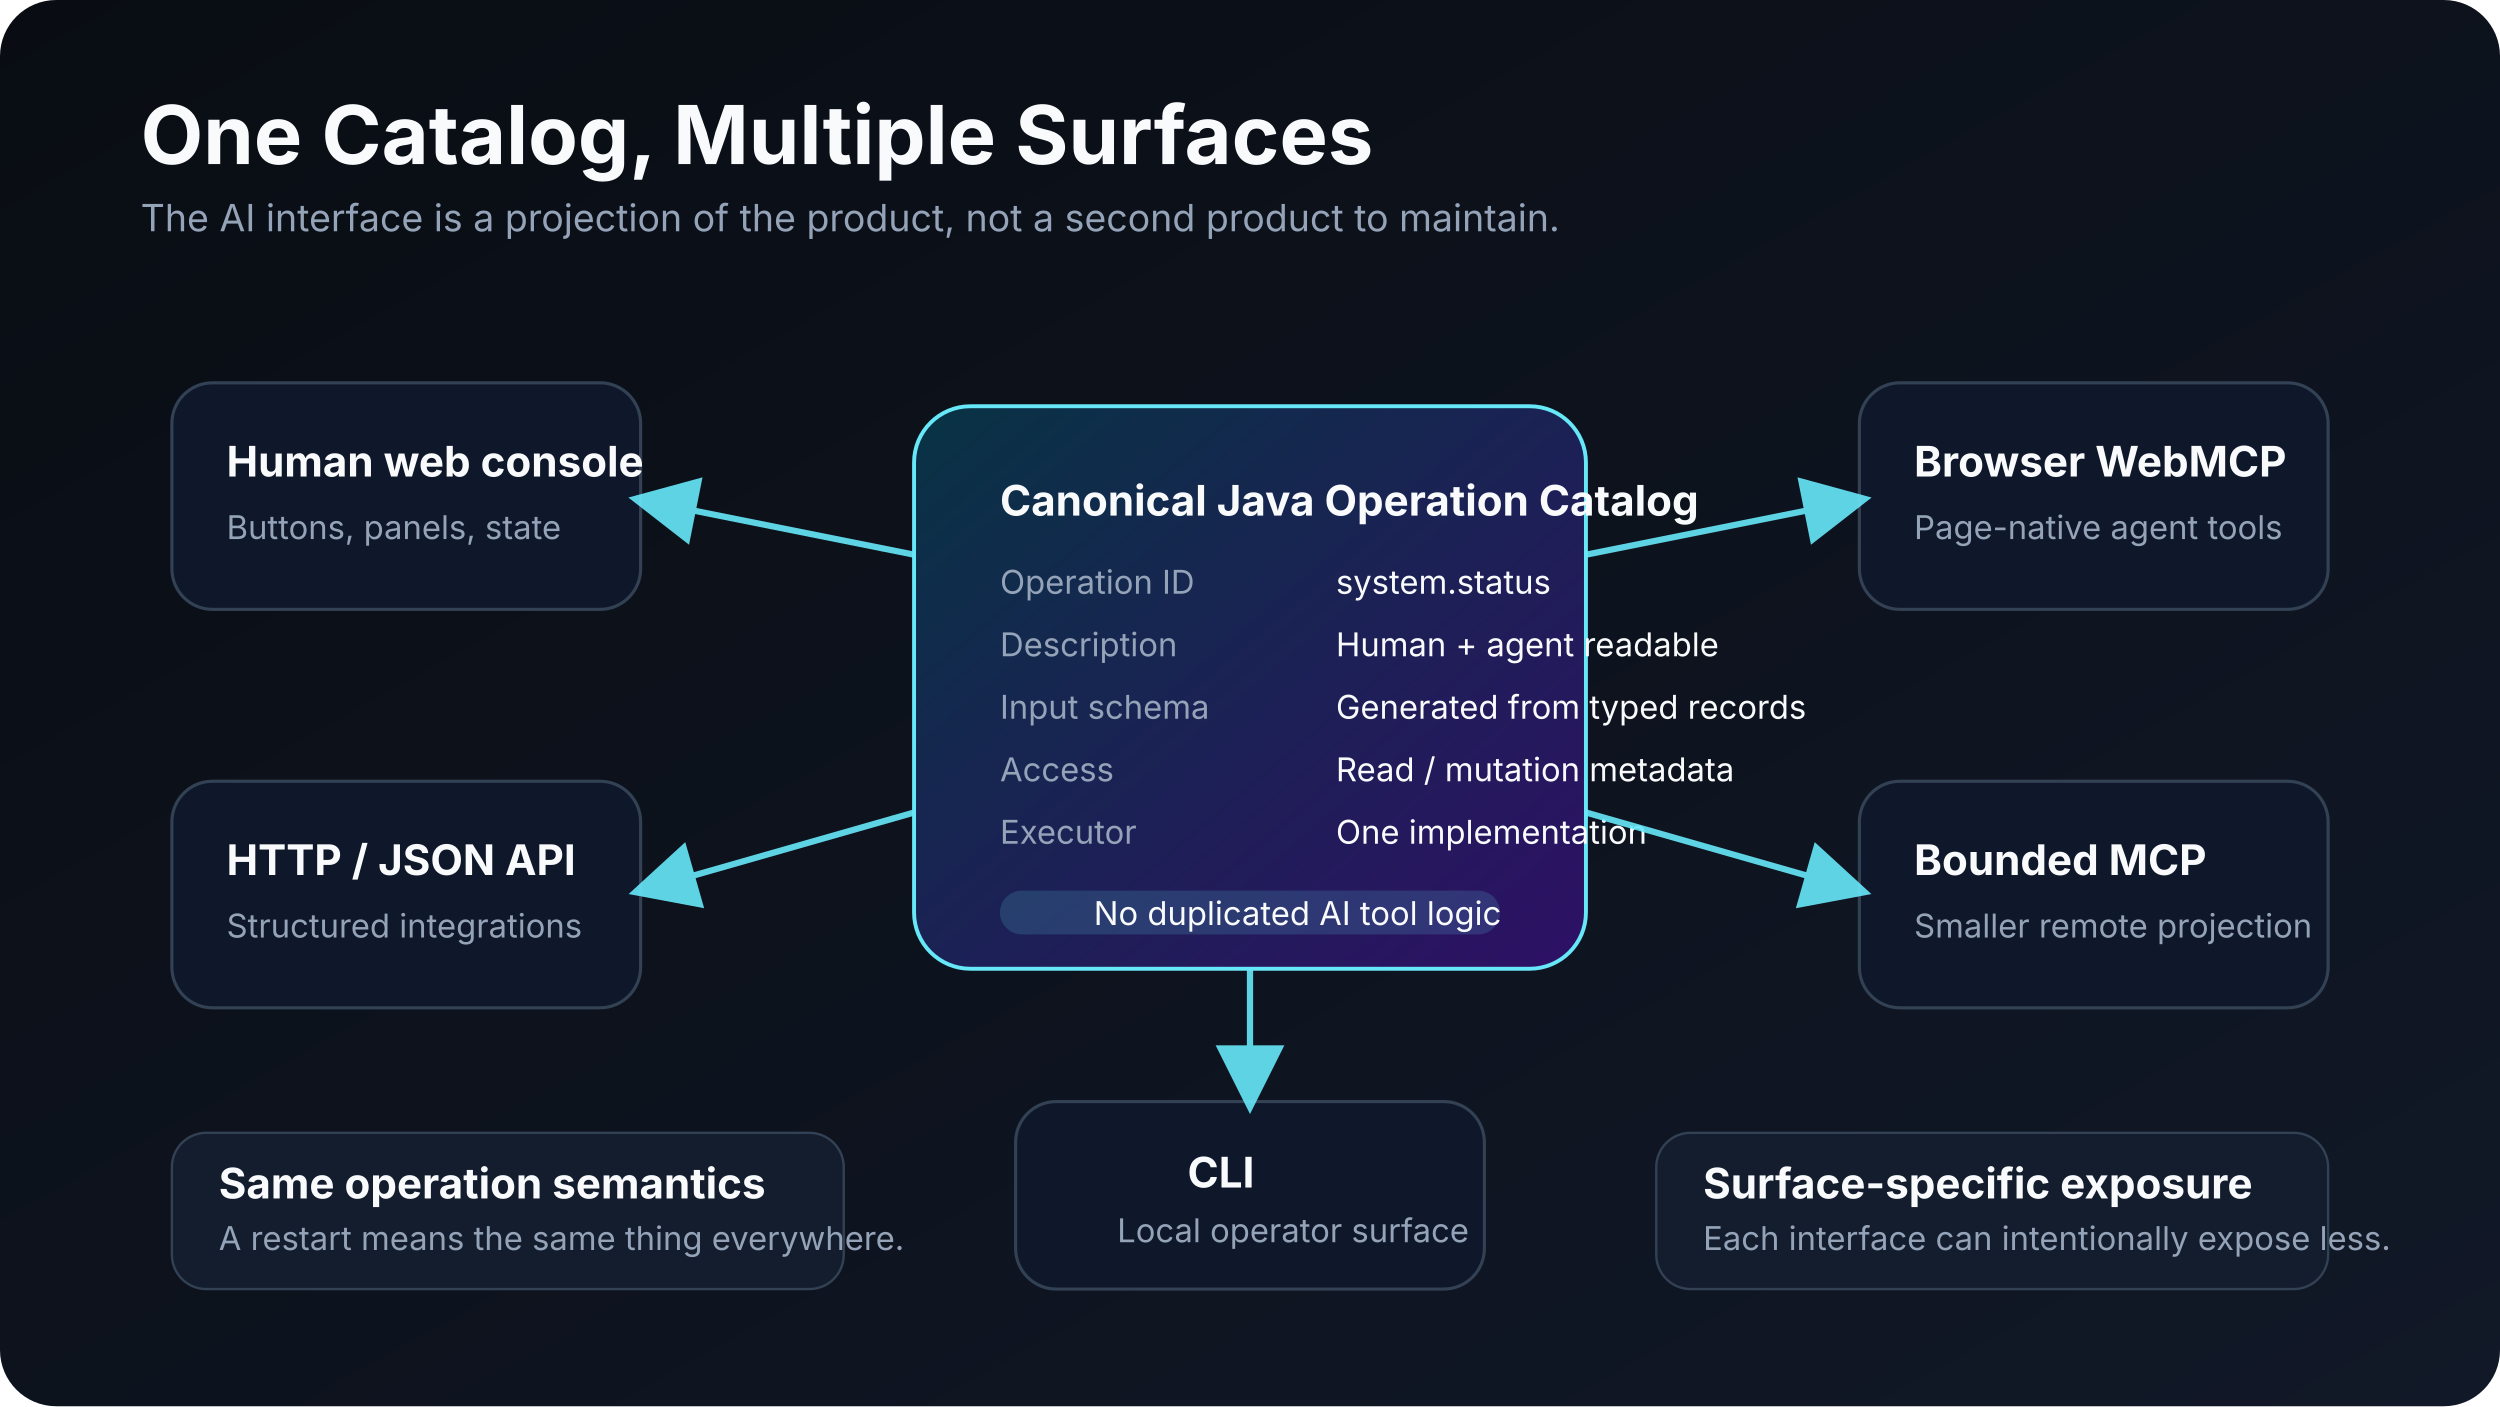
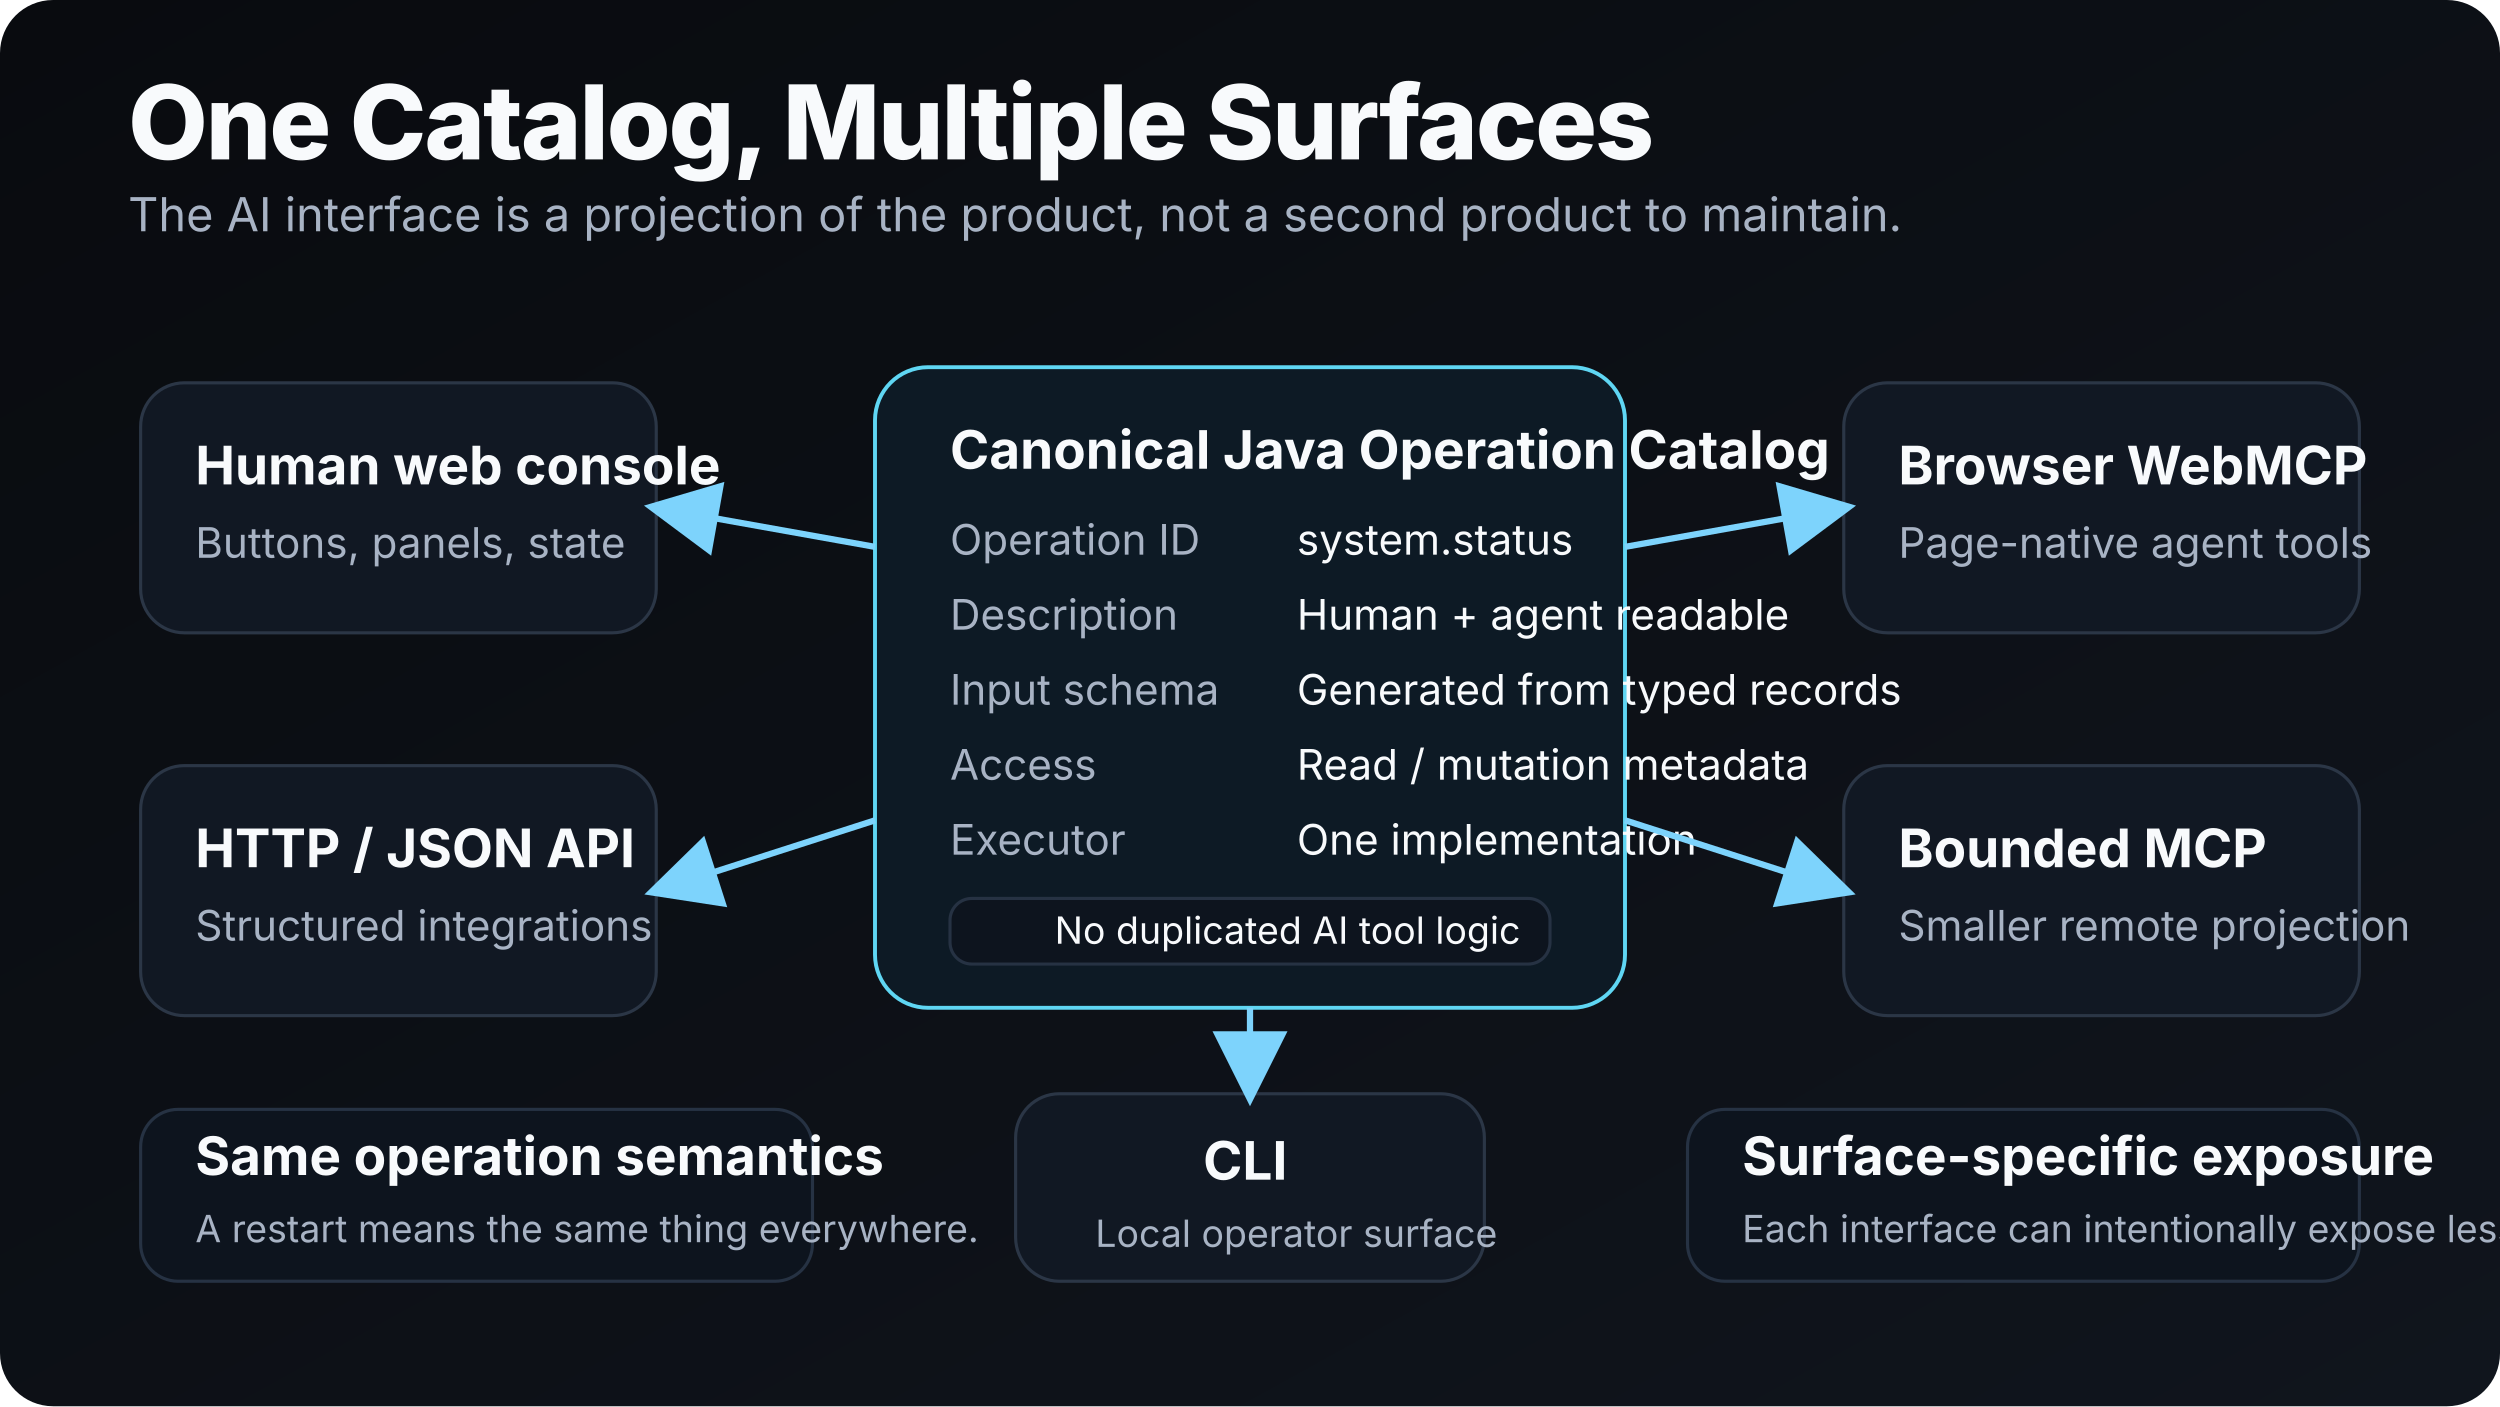
<svg xmlns="http://www.w3.org/2000/svg" width="1600" height="900" viewBox="0 0 1600 900" role="img" aria-labelledby="title desc">
  <defs>
    <linearGradient id="bg" x1="0" y1="0" x2="1" y2="1">
-       <stop offset="0" stop-color="#090d13" />
-       <stop offset="1" stop-color="#111827" />
+       <stop offset="0" stop-color="#090B0F" />
+       <stop offset="1" stop-color="#10151D" />
    </linearGradient>
-     <linearGradient id="core" x1="0" y1="0" x2="1" y2="1">
-       <stop offset="0" stop-color="#083344" />
-       <stop offset="1" stop-color="#2e1065" />
-     </linearGradient>
-     <style>.t{font-family:Inter,Segoe UI,Arial,sans-serif;fill:#f8fafc}.m{fill:#94a3b8}.h{font-size:52px;font-weight:700}.s{font-size:24px}.k{font-size:27px;font-weight:650}.b{font-size:21px}.card{fill:#0f172a;stroke:#334155;stroke-width:2}.core{fill:url(#core);stroke:#67e8f9;stroke-width:2.5}.line{stroke:#67e8f9;stroke-width:4;fill:none;opacity:.9}.pill{fill:#131d2e;stroke:#334155;stroke-width:1.5}</style>
-     <marker id="a" markerWidth="11" markerHeight="11" refX="9" refY="5.5" orient="auto">
-       <path d="M0 0L11 5.5L0 11Z" fill="#67e8f9" />
+     <style>.t{font-family:Inter,ui-sans-serif,system-ui,-apple-system,BlinkMacSystemFont,"Segoe UI",Arial,sans-serif;fill:#F8FAFC}.m{fill:#A8B3C4}.title{font-size:66px;font-weight:760;letter-spacing:-1.3px}.sub{font-size:30px}.head{font-size:34px;font-weight:700}.body{font-size:27px}.small{font-size:24px}.card{fill:#111823;stroke:#2B3646;stroke-width:2}.core{fill:#0D1A25;stroke:#5FD6F3;stroke-width:2.5}.soft{fill:#0D141E;stroke:#263243;stroke-width:2}.line{stroke:#7DD3FC;stroke-width:4;fill:none}</style>
+     <marker id="a" markerWidth="12" markerHeight="12" refX="10" refY="6" orient="auto">
+       <path d="M0 0L12 6L0 12Z" fill="#7DD3FC" />
    </marker>
  </defs>
-   <rect width="1600" height="900" rx="36" fill="url(#bg)" />
-   <text x="90" y="105" class="t h">One Catalog, Multiple Surfaces</text>
-   <text x="90" y="148" class="t s m">The AI interface is a projection of the product, not a second product to maintain.</text>
-   <rect x="585" y="260" width="430" height="360" rx="36" class="core" />
-   <text x="640" y="330" class="t k">Canonical Java Operation Catalog</text>
-   <text x="640" y="380" class="t b m">Operation ID</text>
-   <text x="855" y="380" class="t b">system.status</text>
-   <text x="640" y="420" class="t b m">Description</text>
-   <text x="855" y="420" class="t b">Human + agent readable</text>
-   <text x="640" y="460" class="t b m">Input schema</text>
-   <text x="855" y="460" class="t b">Generated from typed records</text>
-   <text x="640" y="500" class="t b m">Access</text>
-   <text x="855" y="500" class="t b">Read / mutation metadata</text>
-   <text x="640" y="540" class="t b m">Executor</text>
-   <text x="855" y="540" class="t b">One implementation</text>
-   <rect x="640" y="570" width="320" height="28" rx="14" fill="#67e8f9" opacity=".15" />
-   <text x="700" y="592" class="t b">No duplicated AI tool logic</text>
-   <rect x="110" y="245" width="300" height="145" rx="26" class="card" />
-   <text x="145" y="305" class="t k">Human web console</text>
-   <text x="145" y="345" class="t b m">Buttons, panels, state</text>
-   <rect x="110" y="500" width="300" height="145" rx="26" class="card" />
-   <text x="145" y="560" class="t k">HTTP / JSON API</text>
-   <text x="145" y="600" class="t b m">Structured integrations</text>
-   <rect x="1190" y="245" width="300" height="145" rx="26" class="card" />
-   <text x="1225" y="305" class="t k">Browser WebMCP</text>
-   <text x="1225" y="345" class="t b m">Page-native agent tools</text>
-   <rect x="1190" y="500" width="300" height="145" rx="26" class="card" />
-   <text x="1225" y="560" class="t k">Bounded MCP</text>
-   <text x="1225" y="600" class="t b m">Smaller remote projection</text>
-   <rect x="650" y="705" width="300" height="120" rx="26" class="card" />
-   <text x="760" y="760" class="t k">CLI</text>
-   <text x="715" y="795" class="t b m">Local operator surface</text>
-   <path d="M585 355 L410 320" class="line" marker-end="url(#a)" />
-   <path d="M585 520 L410 570" class="line" marker-end="url(#a)" />
-   <path d="M1015 355 L1190 320" class="line" marker-end="url(#a)" />
-   <path d="M1015 520 L1190 570" class="line" marker-end="url(#a)" />
-   <path d="M800 620 L800 705" class="line" marker-end="url(#a)" />
-   <rect x="110" y="725" width="430" height="100" rx="22" class="pill" />
-   <text x="140" y="767" class="t k">Same operation semantics</text>
-   <text x="140" y="800" class="t b m">A restart means the same thing everywhere.</text>
-   <rect x="1060" y="725" width="430" height="100" rx="22" class="pill" />
-   <text x="1090" y="767" class="t k">Surface-specific exposure</text>
-   <text x="1090" y="800" class="t b m">Each interface can intentionally expose less.</text>
+   <rect width="1600" height="900" rx="34" fill="url(#bg)" />
+   <text x="82" y="102" class="t title">One Catalog, Multiple Surfaces</text>
+   <text x="82" y="148" class="t sub m">The AI interface is a projection of the product, not a second product to maintain.</text>
+   <rect x="560" y="235" width="480" height="410" rx="34" class="core" />
+   <text x="608" y="300" class="t head">Canonical Java Operation Catalog</text>
+   <text x="608" y="355" class="t body m">Operation ID</text>
+   <text x="830" y="355" class="t body">system.status</text>
+   <text x="608" y="403" class="t body m">Description</text>
+   <text x="830" y="403" class="t body">Human + agent readable</text>
+   <text x="608" y="451" class="t body m">Input schema</text>
+   <text x="830" y="451" class="t body">Generated from typed records</text>
+   <text x="608" y="499" class="t body m">Access</text>
+   <text x="830" y="499" class="t body">Read / mutation metadata</text>
+   <text x="608" y="547" class="t body m">Executor</text>
+   <text x="830" y="547" class="t body">One implementation</text>
+   <rect x="608" y="575" width="384" height="42" rx="14" class="soft" />
+   <text x="675" y="604" class="t small">No duplicated AI tool logic</text>
+   <rect x="90" y="245" width="330" height="160" rx="28" class="card" />
+   <text x="125" y="310" class="t head">Human web console</text>
+   <text x="125" y="357" class="t body m">Buttons, panels, state</text>
+   <rect x="90" y="490" width="330" height="160" rx="28" class="card" />
+   <text x="125" y="555" class="t head">HTTP / JSON API</text>
+   <text x="125" y="602" class="t body m">Structured integrations</text>
+   <rect x="1180" y="245" width="330" height="160" rx="28" class="card" />
+   <text x="1215" y="310" class="t head">Browser WebMCP</text>
+   <text x="1215" y="357" class="t body m">Page-native agent tools</text>
+   <rect x="1180" y="490" width="330" height="160" rx="28" class="card" />
+   <text x="1215" y="555" class="t head">Bounded MCP</text>
+   <text x="1215" y="602" class="t body m">Smaller remote projection</text>
+   <rect x="650" y="700" width="300" height="120" rx="28" class="card" />
+   <text x="770" y="755" class="t head">CLI</text>
+   <text x="701" y="798" class="t small m">Local operator surface</text>
+   <path d="M560 350 L420 325" class="line" marker-end="url(#a)" />
+   <path d="M560 525 L420 570" class="line" marker-end="url(#a)" />
+   <path d="M1040 350 L1180 325" class="line" marker-end="url(#a)" />
+   <path d="M1040 525 L1180 570" class="line" marker-end="url(#a)" />
+   <path d="M800 645 L800 700" class="line" marker-end="url(#a)" />
+   <rect x="90" y="710" width="430" height="110" rx="24" class="soft" />
+   <text x="125" y="752" class="t head">Same operation semantics</text>
+   <text x="125" y="795" class="t small m">A restart means the same thing everywhere.</text>
+   <rect x="1080" y="710" width="430" height="110" rx="24" class="soft" />
+   <text x="1115" y="752" class="t head">Surface-specific exposure</text>
+   <text x="1115" y="795" class="t small m">Each interface can intentionally expose less.</text>
</svg>
